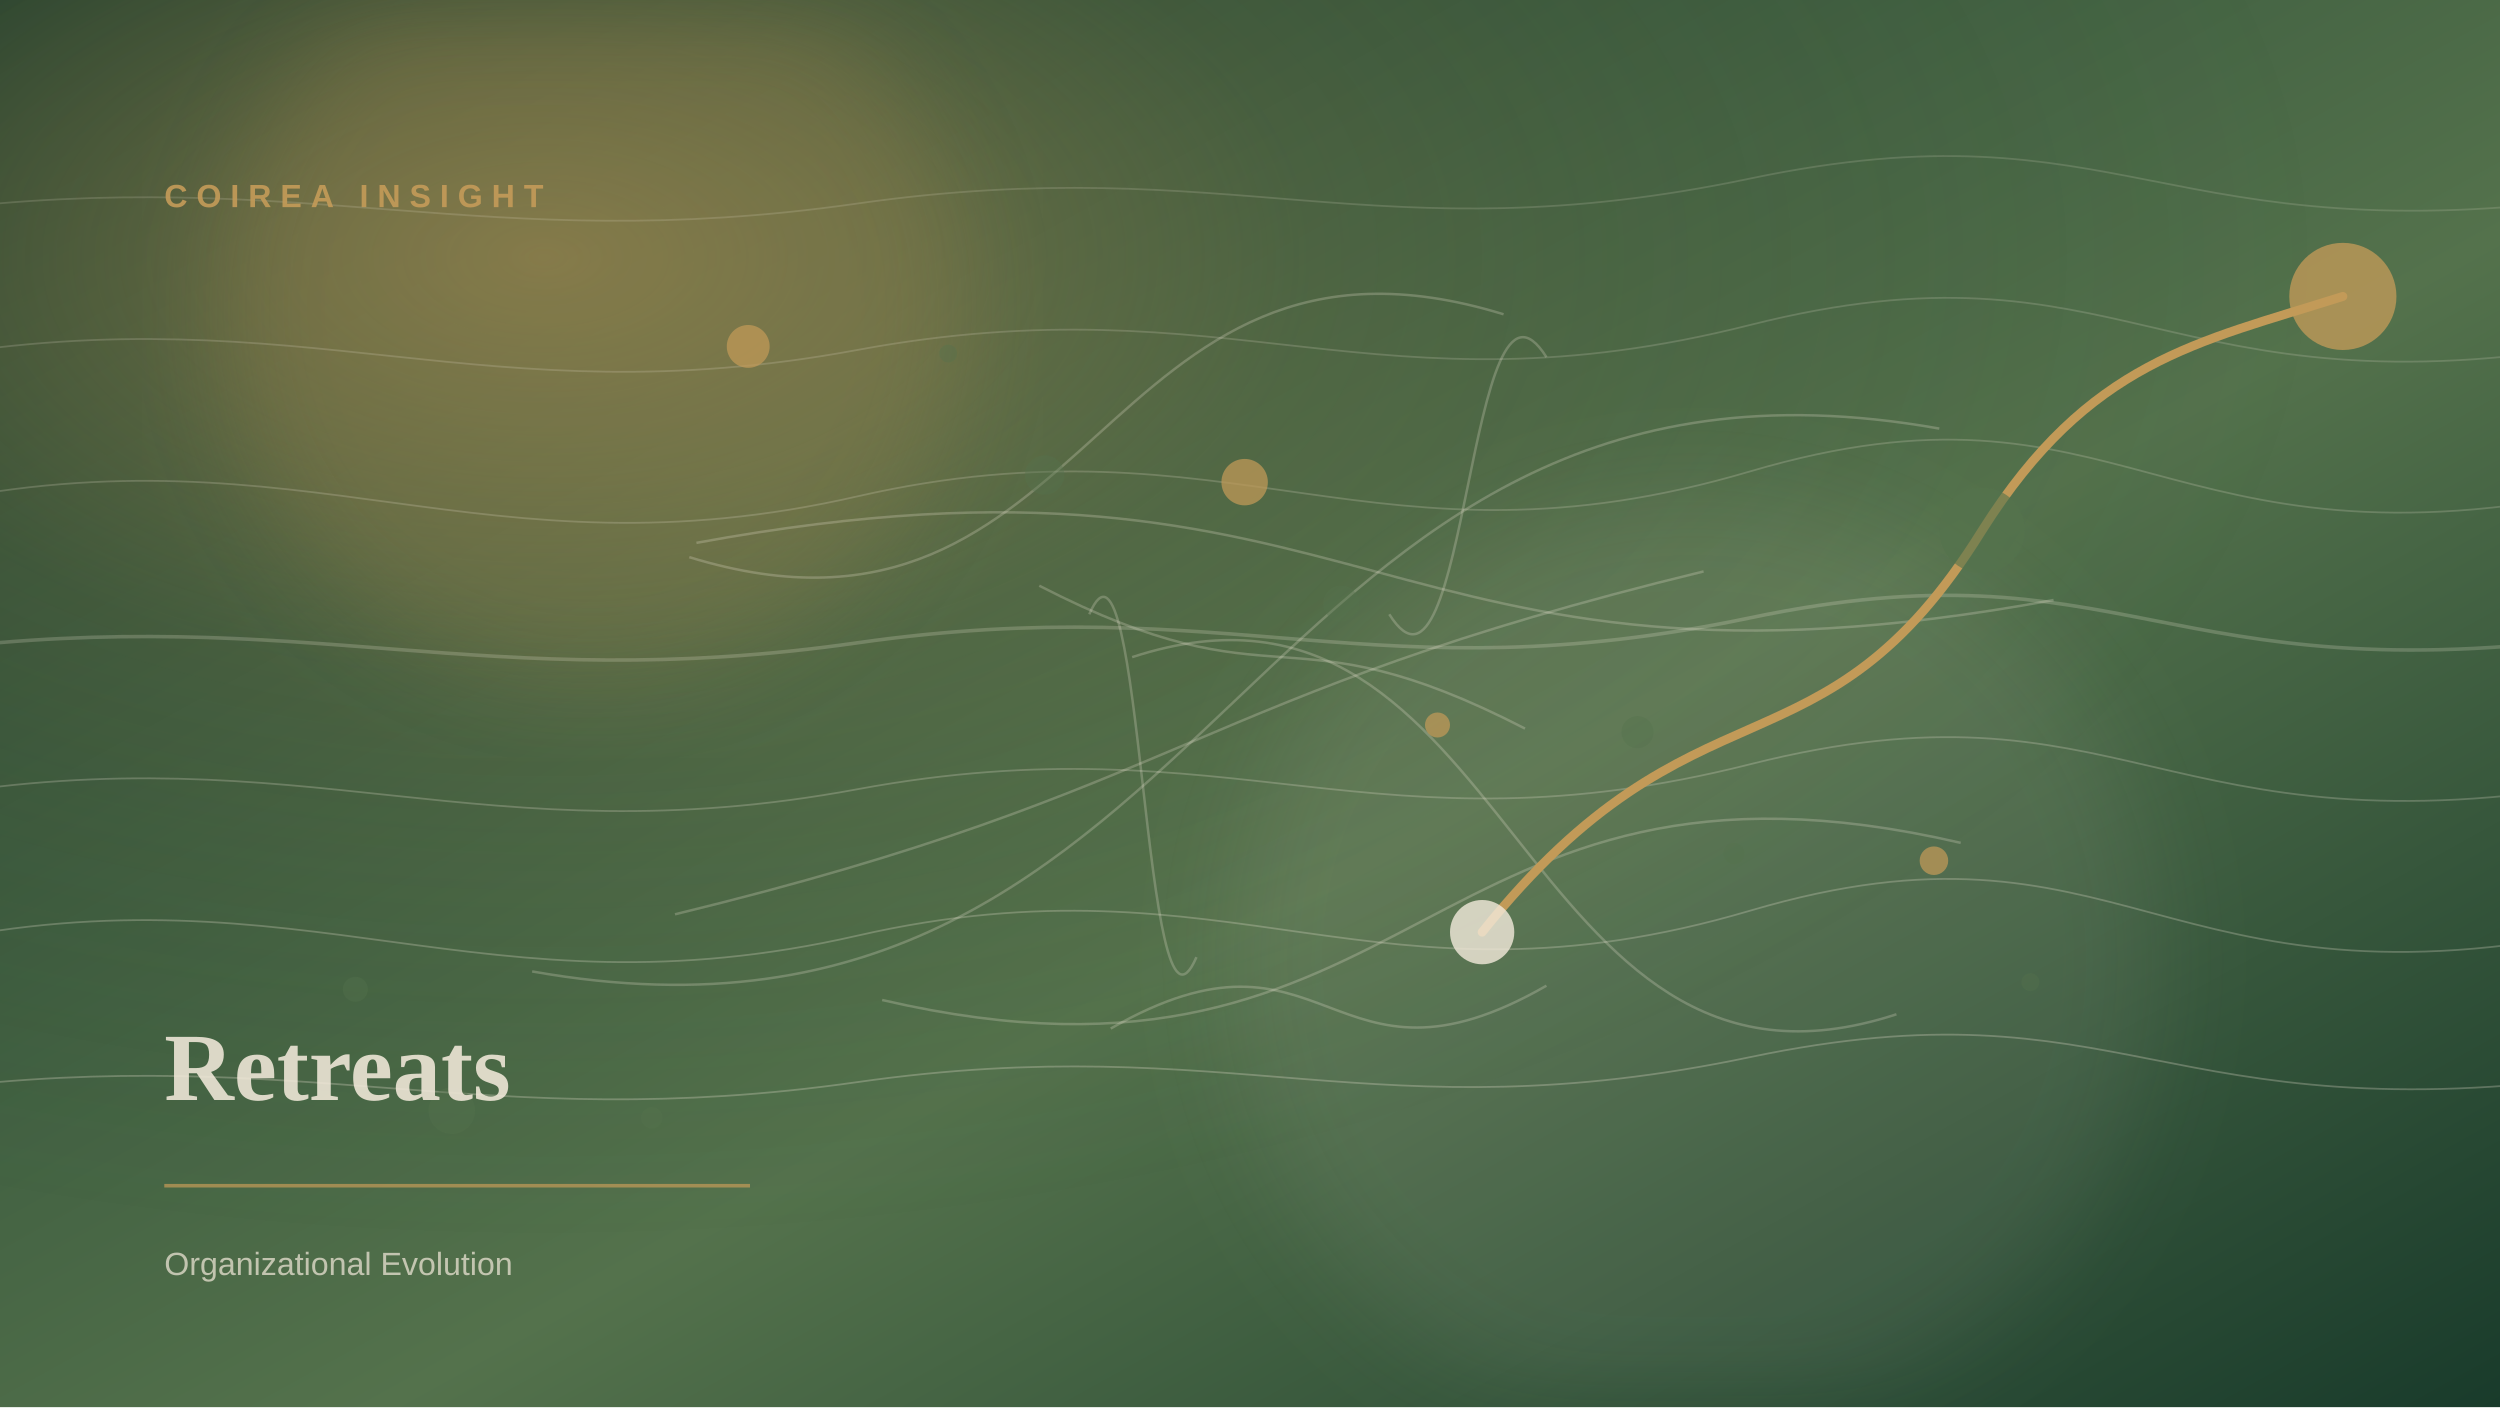
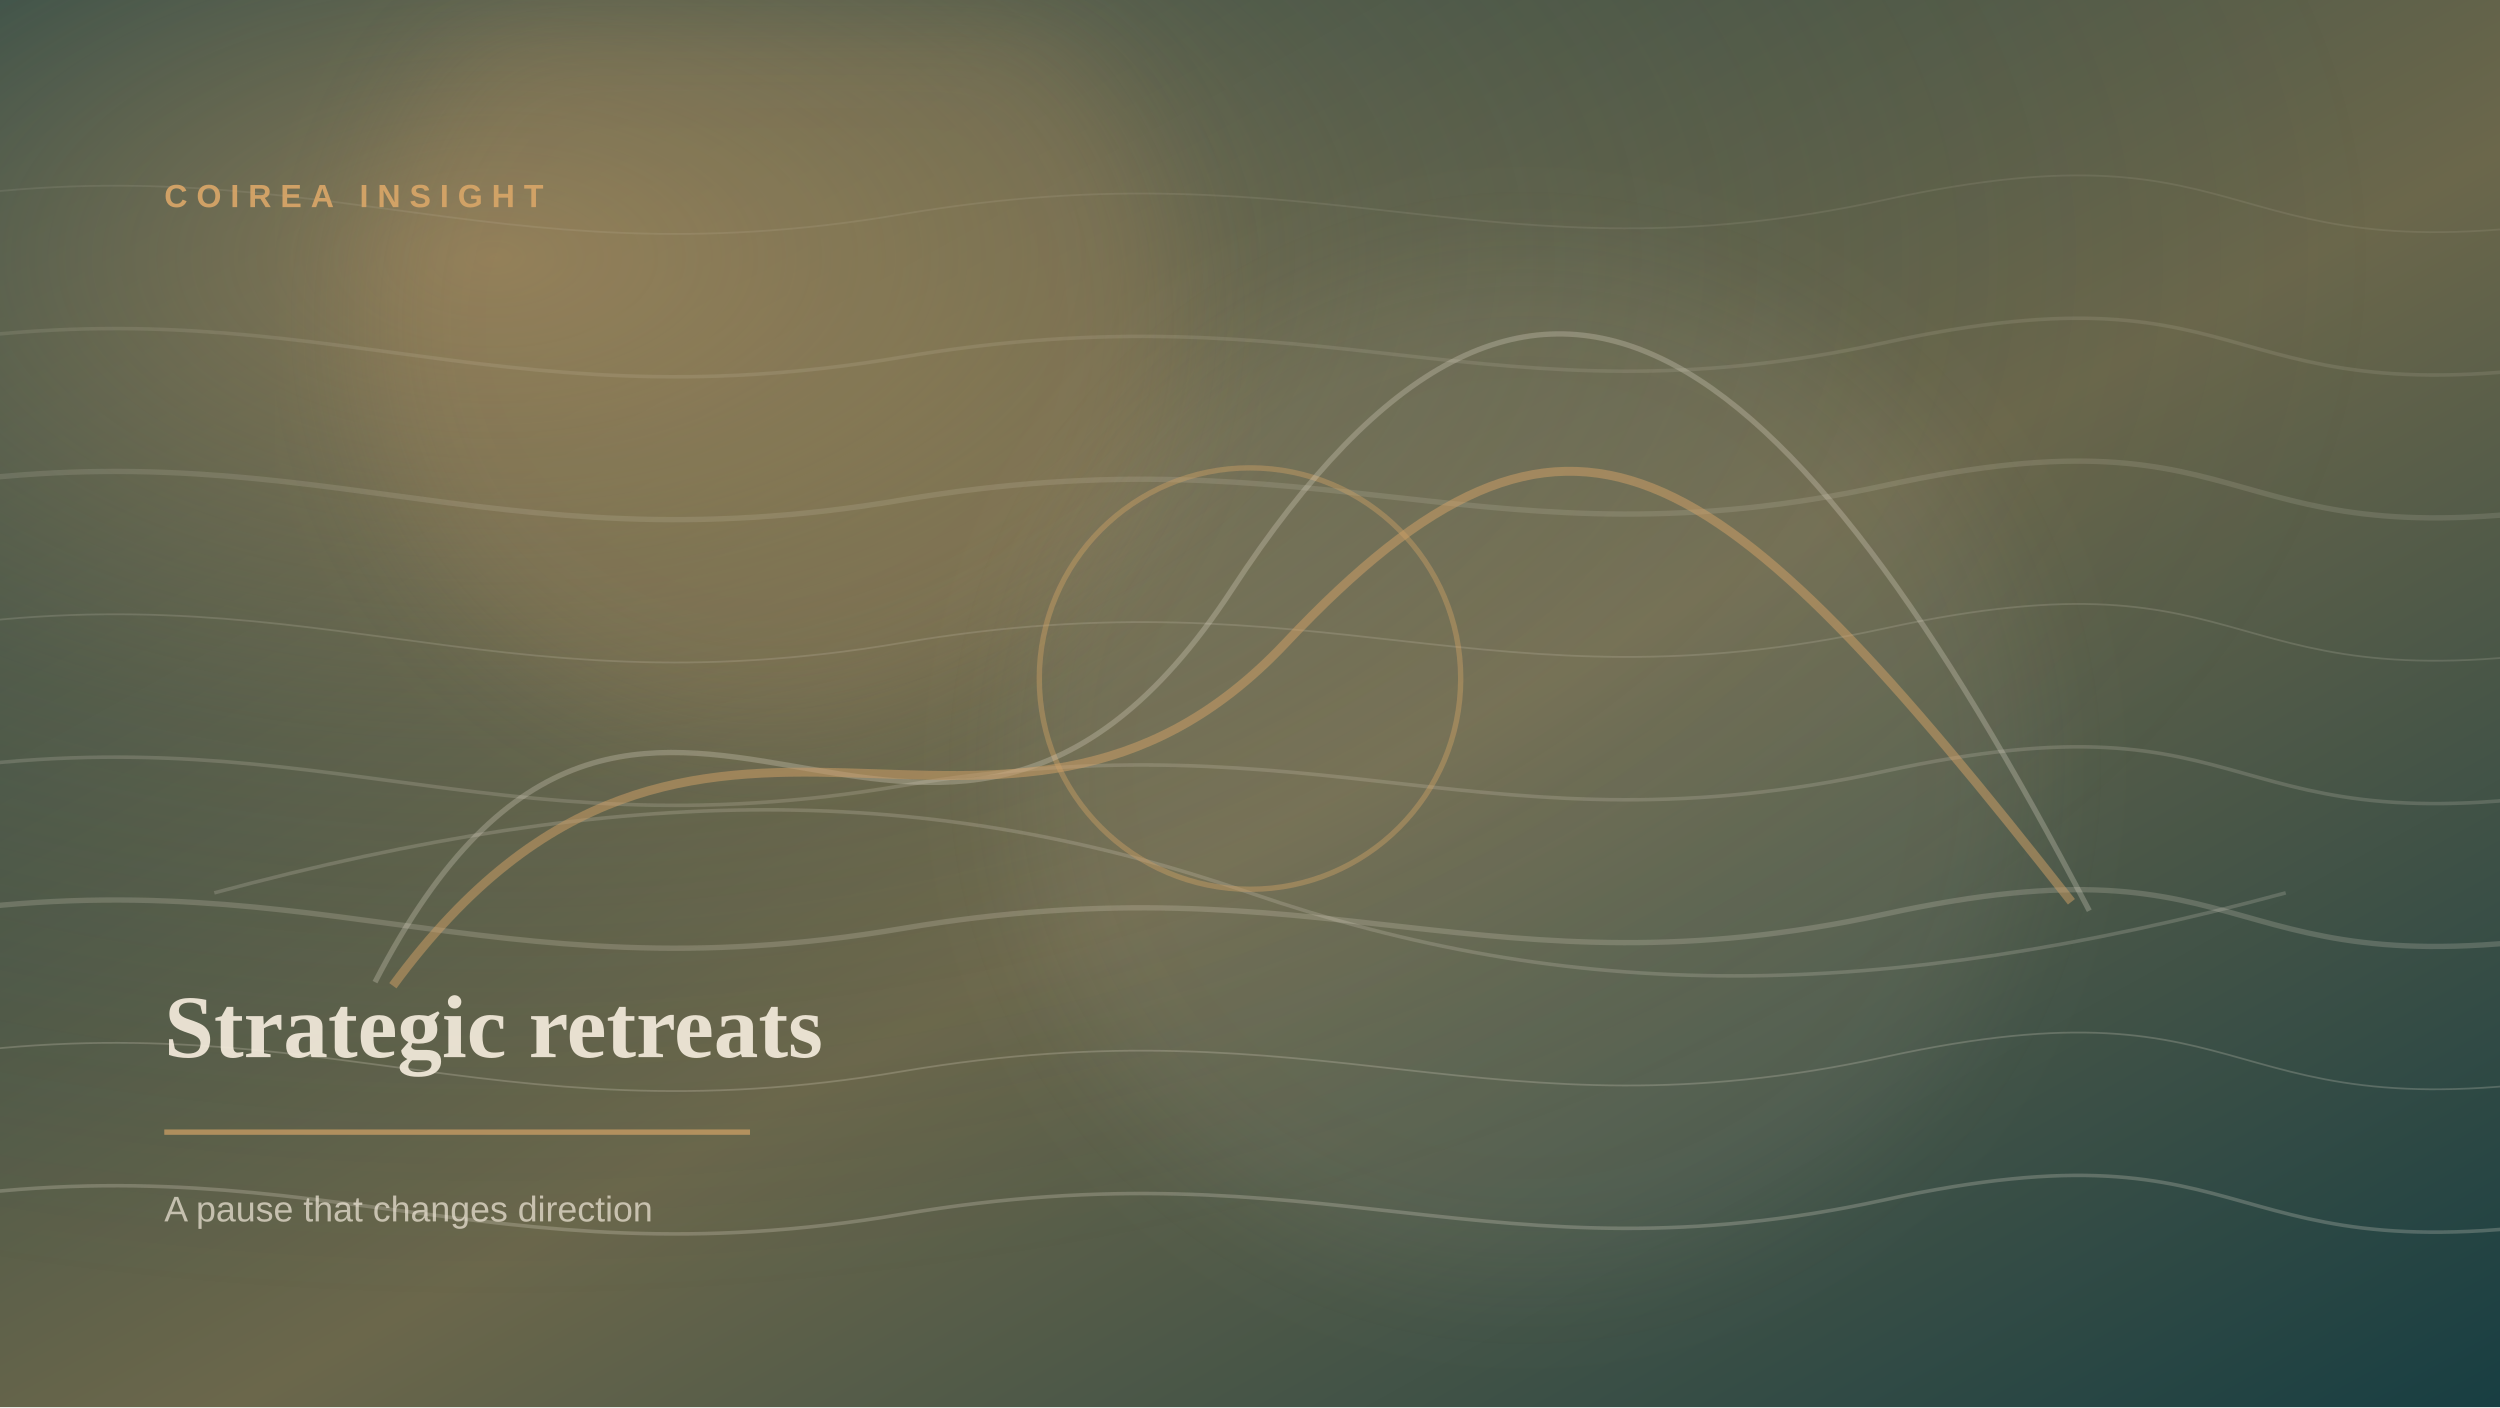
<svg xmlns="http://www.w3.org/2000/svg" width="1400" height="788" viewBox="0 0 1400 788" role="img" aria-labelledby="title desc">
  <defs>
    <linearGradient id="bg" x1="0" y1="0" x2="1" y2="1">
-       <stop offset="0" stop-color="#193b2b" />
-       <stop offset=".58" stop-color="#54724c" />
-       <stop offset="1" stop-color="#193b2b" />
+       <stop offset="0" stop-color="#183e42" />
+       <stop offset=".55" stop-color="#6b674b" />
+       <stop offset="1" stop-color="#183e42" />
    </linearGradient>
-     <radialGradient id="glow" cx=".22" cy=".18" r=".72">
-       <stop offset="0" stop-color="#c29a58" stop-opacity=".5" />
-       <stop offset=".42" stop-color="#c29a58" stop-opacity=".12" />
-       <stop offset="1" stop-color="#193b2b" stop-opacity="0" />
+     <radialGradient id="glow" cx=".2" cy=".18" r=".76">
+       <stop offset="0" stop-color="#d4a367" stop-opacity=".52" />
+       <stop offset=".46" stop-color="#d4a367" stop-opacity=".14" />
+       <stop offset="1" stop-color="#183e42" stop-opacity="0" />
    </radialGradient>
    <filter id="soft">
-       <feGaussianBlur stdDeviation="28" />
+       <feGaussianBlur stdDeviation="30" />
    </filter>
  </defs>
  <rect width="1400" height="788" fill="url(#bg)" />
  <rect width="1400" height="788" fill="url(#glow)" />
-   <circle cx="332" cy="172" r="210" fill="#c29a58" opacity=".18" filter="url(#soft)" />
-   <circle cx="948" cy="538" r="260" fill="#f3eadb" opacity=".08" filter="url(#soft)" />
-   <path d="M-40 118 C 170 92, 270 144, 480 114 S 770 144, 980 100 S 1210 144, 1460 110" fill="none" stroke="#f3eadb" stroke-width="1" opacity="0.16" />
-   <path d="M-40 200 C 170 165, 270 235, 480 196 S 770 235, 980 182 S 1210 235, 1460 192" fill="none" stroke="#f3eadb" stroke-width="1" opacity="0.178" />
-   <path d="M-40 282 C 170 238, 270 326, 480 278 S 770 326, 980 264 S 1210 326, 1460 274" fill="none" stroke="#f3eadb" stroke-width="1" opacity="0.196" />
-   <path d="M-40 364 C 170 338, 270 390, 480 360 S 770 390, 980 346 S 1210 390, 1460 356" fill="none" stroke="#f3eadb" stroke-width="2" opacity="0.214" />
-   <path d="M-40 446 C 170 411, 270 481, 480 442 S 770 481, 980 428 S 1210 481, 1460 438" fill="none" stroke="#f3eadb" stroke-width="1" opacity="0.232" />
-   <path d="M-40 528 C 170 484, 270 572, 480 524 S 770 572, 980 510 S 1210 572, 1460 520" fill="none" stroke="#f3eadb" stroke-width="1" opacity="0.25" />
-   <path d="M-40 610 C 170 584, 270 636, 480 606 S 770 636, 980 592 S 1210 636, 1460 602" fill="none" stroke="#f3eadb" stroke-width="1" opacity="0.268" />
-   <path d="M634 368 C 848 298, 848 638, 1062 568" fill="none" stroke="#f3eadb" stroke-width="1.4" opacity=".24" />
-   <path d="M866 200 C 822 130, 822 414, 778 344" fill="none" stroke="#f3eadb" stroke-width="1.4" opacity=".24" />
-   <path d="M1098 472 C 796 402, 796 630, 494 560" fill="none" stroke="#f3eadb" stroke-width="1.4" opacity=".24" />
-   <path d="M390 304 C 770 234, 770 406, 1150 336" fill="none" stroke="#f3eadb" stroke-width="1.4" opacity=".24" />
-   <path d="M622 576 C 744 506, 744 622, 866 552" fill="none" stroke="#f3eadb" stroke-width="1.4" opacity=".24" />
-   <path d="M854 408 C 718 338, 718 398, 582 328" fill="none" stroke="#f3eadb" stroke-width="1.4" opacity=".24" />
-   <path d="M1086 240 C 692 170, 692 614, 298 544" fill="none" stroke="#f3eadb" stroke-width="1.4" opacity=".24" />
-   <path d="M378 512 C 666 442, 666 390, 954 320" fill="none" stroke="#f3eadb" stroke-width="1.4" opacity=".24" />
-   <path d="M610 344 C 640 274, 640 606, 670 536" fill="none" stroke="#f3eadb" stroke-width="1.4" opacity=".24" />
-   <path d="M842 176 C 614 106, 614 382, 386 312" fill="none" stroke="#f3eadb" stroke-width="1.4" opacity=".24" />
-   <circle cx="697" cy="270" r="13" fill="#c29a58" opacity="0.72" />
-   <circle cx="531" cy="198" r="5" fill="#54724c" opacity="0.38" />
-   <circle cx="365" cy="626" r="6" fill="#54724c" opacity="0.38" />
-   <circle cx="199" cy="554" r="7" fill="#54724c" opacity="0.38" />
-   <circle cx="1083" cy="482" r="8" fill="#c29a58" opacity="0.72" />
-   <circle cx="917" cy="410" r="9" fill="#54724c" opacity="0.38" />
-   <circle cx="751" cy="338" r="10" fill="#54724c" opacity="0.38" />
-   <circle cx="585" cy="266" r="11" fill="#54724c" opacity="0.38" />
-   <circle cx="419" cy="194" r="12" fill="#c29a58" opacity="0.72" />
-   <circle cx="253" cy="622" r="13" fill="#54724c" opacity="0.38" />
-   <circle cx="1137" cy="550" r="5" fill="#54724c" opacity="0.38" />
-   <circle cx="971" cy="478" r="6" fill="#54724c" opacity="0.38" />
-   <circle cx="805" cy="406" r="7" fill="#c29a58" opacity="0.72" />
-   <g transform="translate(800 112)">
-     <path d="M30 410 C150 260 220 330 310 185 C370 90 430 80 512 54" fill="none" stroke="#c29a58" stroke-width="5" stroke-linecap="round" />
-     <circle cx="30" cy="410" r="18" fill="#f3eadb" opacity=".8" />
-     <circle cx="310" cy="185" r="24" fill="#54724c" opacity=".62" />
-     <circle cx="512" cy="54" r="30" fill="#c29a58" opacity=".78" />
+   <circle cx="430" cy="180" r="230" fill="#d4a367" opacity=".16" filter="url(#soft)" />
+   <circle cx="854" cy="430" r="285" fill="#f3eadb" opacity=".07" filter="url(#soft)" />
+   <path d="M-60 115 C170 75, 270 160, 505 120 S835 160, 1055 112 S1235 160, 1465 120" fill="none" stroke="#f3eadb" stroke-width="1" opacity="0.09" />
+   <path d="M-60 195 C170 155, 270 240, 505 200 S835 240, 1055 192 S1235 240, 1465 200" fill="none" stroke="#f3eadb" stroke-width="2" opacity="0.11" />
+   <path d="M-60 275 C170 235, 270 320, 505 280 S835 320, 1055 272 S1235 320, 1465 280" fill="none" stroke="#f3eadb" stroke-width="3" opacity="0.13" />
+   <path d="M-60 355 C170 315, 270 400, 505 360 S835 400, 1055 352 S1235 400, 1465 360" fill="none" stroke="#f3eadb" stroke-width="1" opacity="0.15" />
+   <path d="M-60 435 C170 395, 270 480, 505 440 S835 480, 1055 432 S1235 480, 1465 440" fill="none" stroke="#f3eadb" stroke-width="2" opacity="0.17" />
+   <path d="M-60 515 C170 475, 270 560, 505 520 S835 560, 1055 512 S1235 560, 1465 520" fill="none" stroke="#f3eadb" stroke-width="3" opacity="0.19" />
+   <path d="M-60 595 C170 555, 270 640, 505 600 S835 640, 1055 592 S1235 640, 1465 600" fill="none" stroke="#f3eadb" stroke-width="1" opacity="0.21" />
+   <path d="M-60 675 C170 635, 270 720, 505 680 S835 720, 1055 672 S1235 720, 1465 680" fill="none" stroke="#f3eadb" stroke-width="2" opacity="0.23" />
+   <g opacity=".9">
+     <path d="M120 500 C350 438 520 438 700 500 S1050 562 1280 500" fill="none" stroke="#f3eadb" stroke-width="2" opacity=".20" />
+     <circle cx="700" cy="380" r="118" fill="none" stroke="#d4a367" stroke-width="3" opacity=".46" />
+     <path d="M210 550 C360 260, 520 590, 690 330 S1000 185, 1170 510" fill="none" stroke="#f3eadb" stroke-width="3" opacity=".28" />
+     <path d="M220 552 C390 320, 560 530, 720 360 S960 250, 1160 505" fill="none" stroke="#d4a367" stroke-width="5" opacity=".55" />
  </g>
-   <g opacity=".92">
-     <text x="92" y="116" font-size="18" font-family="Arial, sans-serif" font-weight="800" letter-spacing="5" fill="#c29a58">COIREA INSIGHT</text>
-     <text x="92" y="616" font-size="54" font-family="Georgia, 'Times New Roman', serif" font-weight="700" fill="#f3eadb" opacity=".94">Retreats</text>
+   <g opacity=".96">
+     <text x="92" y="116" font-size="18" font-family="Arial, sans-serif" font-weight="800" letter-spacing="5" fill="#d4a367">COIREA INSIGHT</text>
+     <text x="92" y="592" font-size="50" font-family="Georgia, 'Times New Roman', serif" font-weight="700" fill="#f3eadb" opacity=".96">Strategic retreats</text>
+     <path d="M92 634H420" stroke="#d4a367" stroke-width="3" opacity=".72" />
+     <text x="92" y="684" font-size="20" font-family="Arial, sans-serif" fill="#f3eadb" opacity=".72">A pause that changes direction</text>
  </g>
-   <path d="M92 664H420" stroke="#c29a58" stroke-width="2" opacity=".72" />
-   <text x="92" y="714" font-size="18" font-family="Arial, sans-serif" fill="#f3eadb" opacity=".7">Organizational Evolution</text>
</svg>
